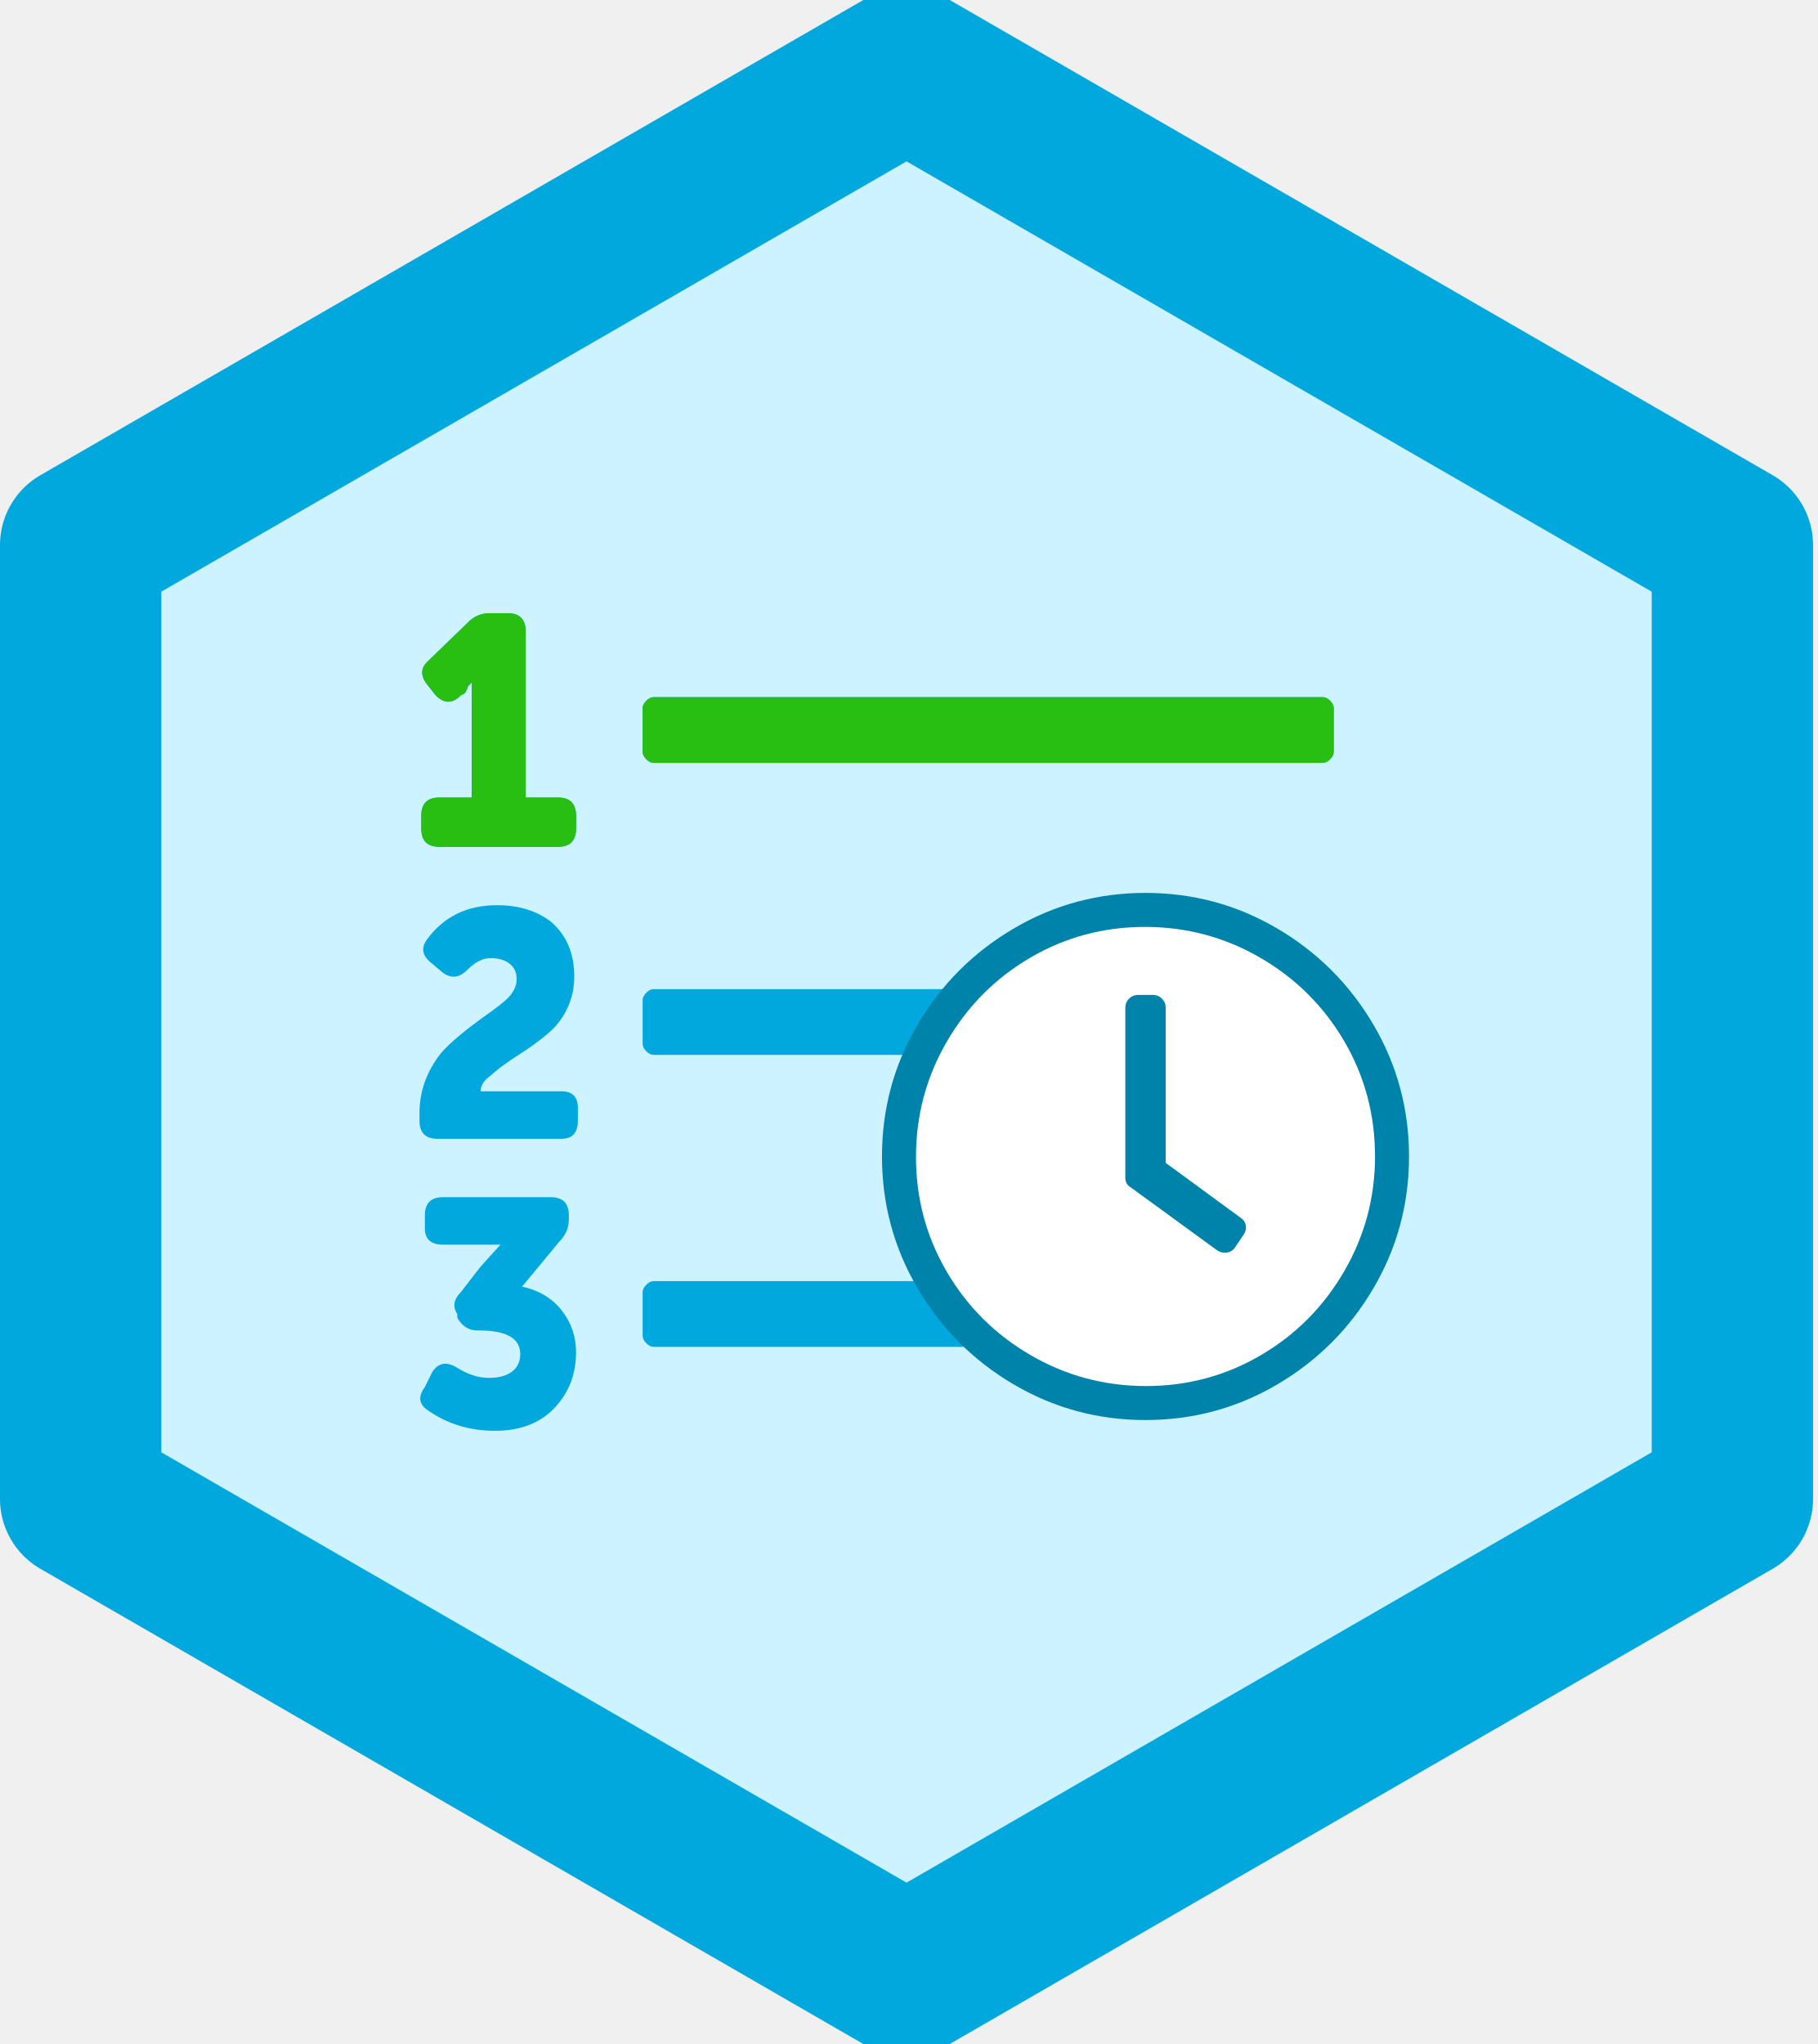
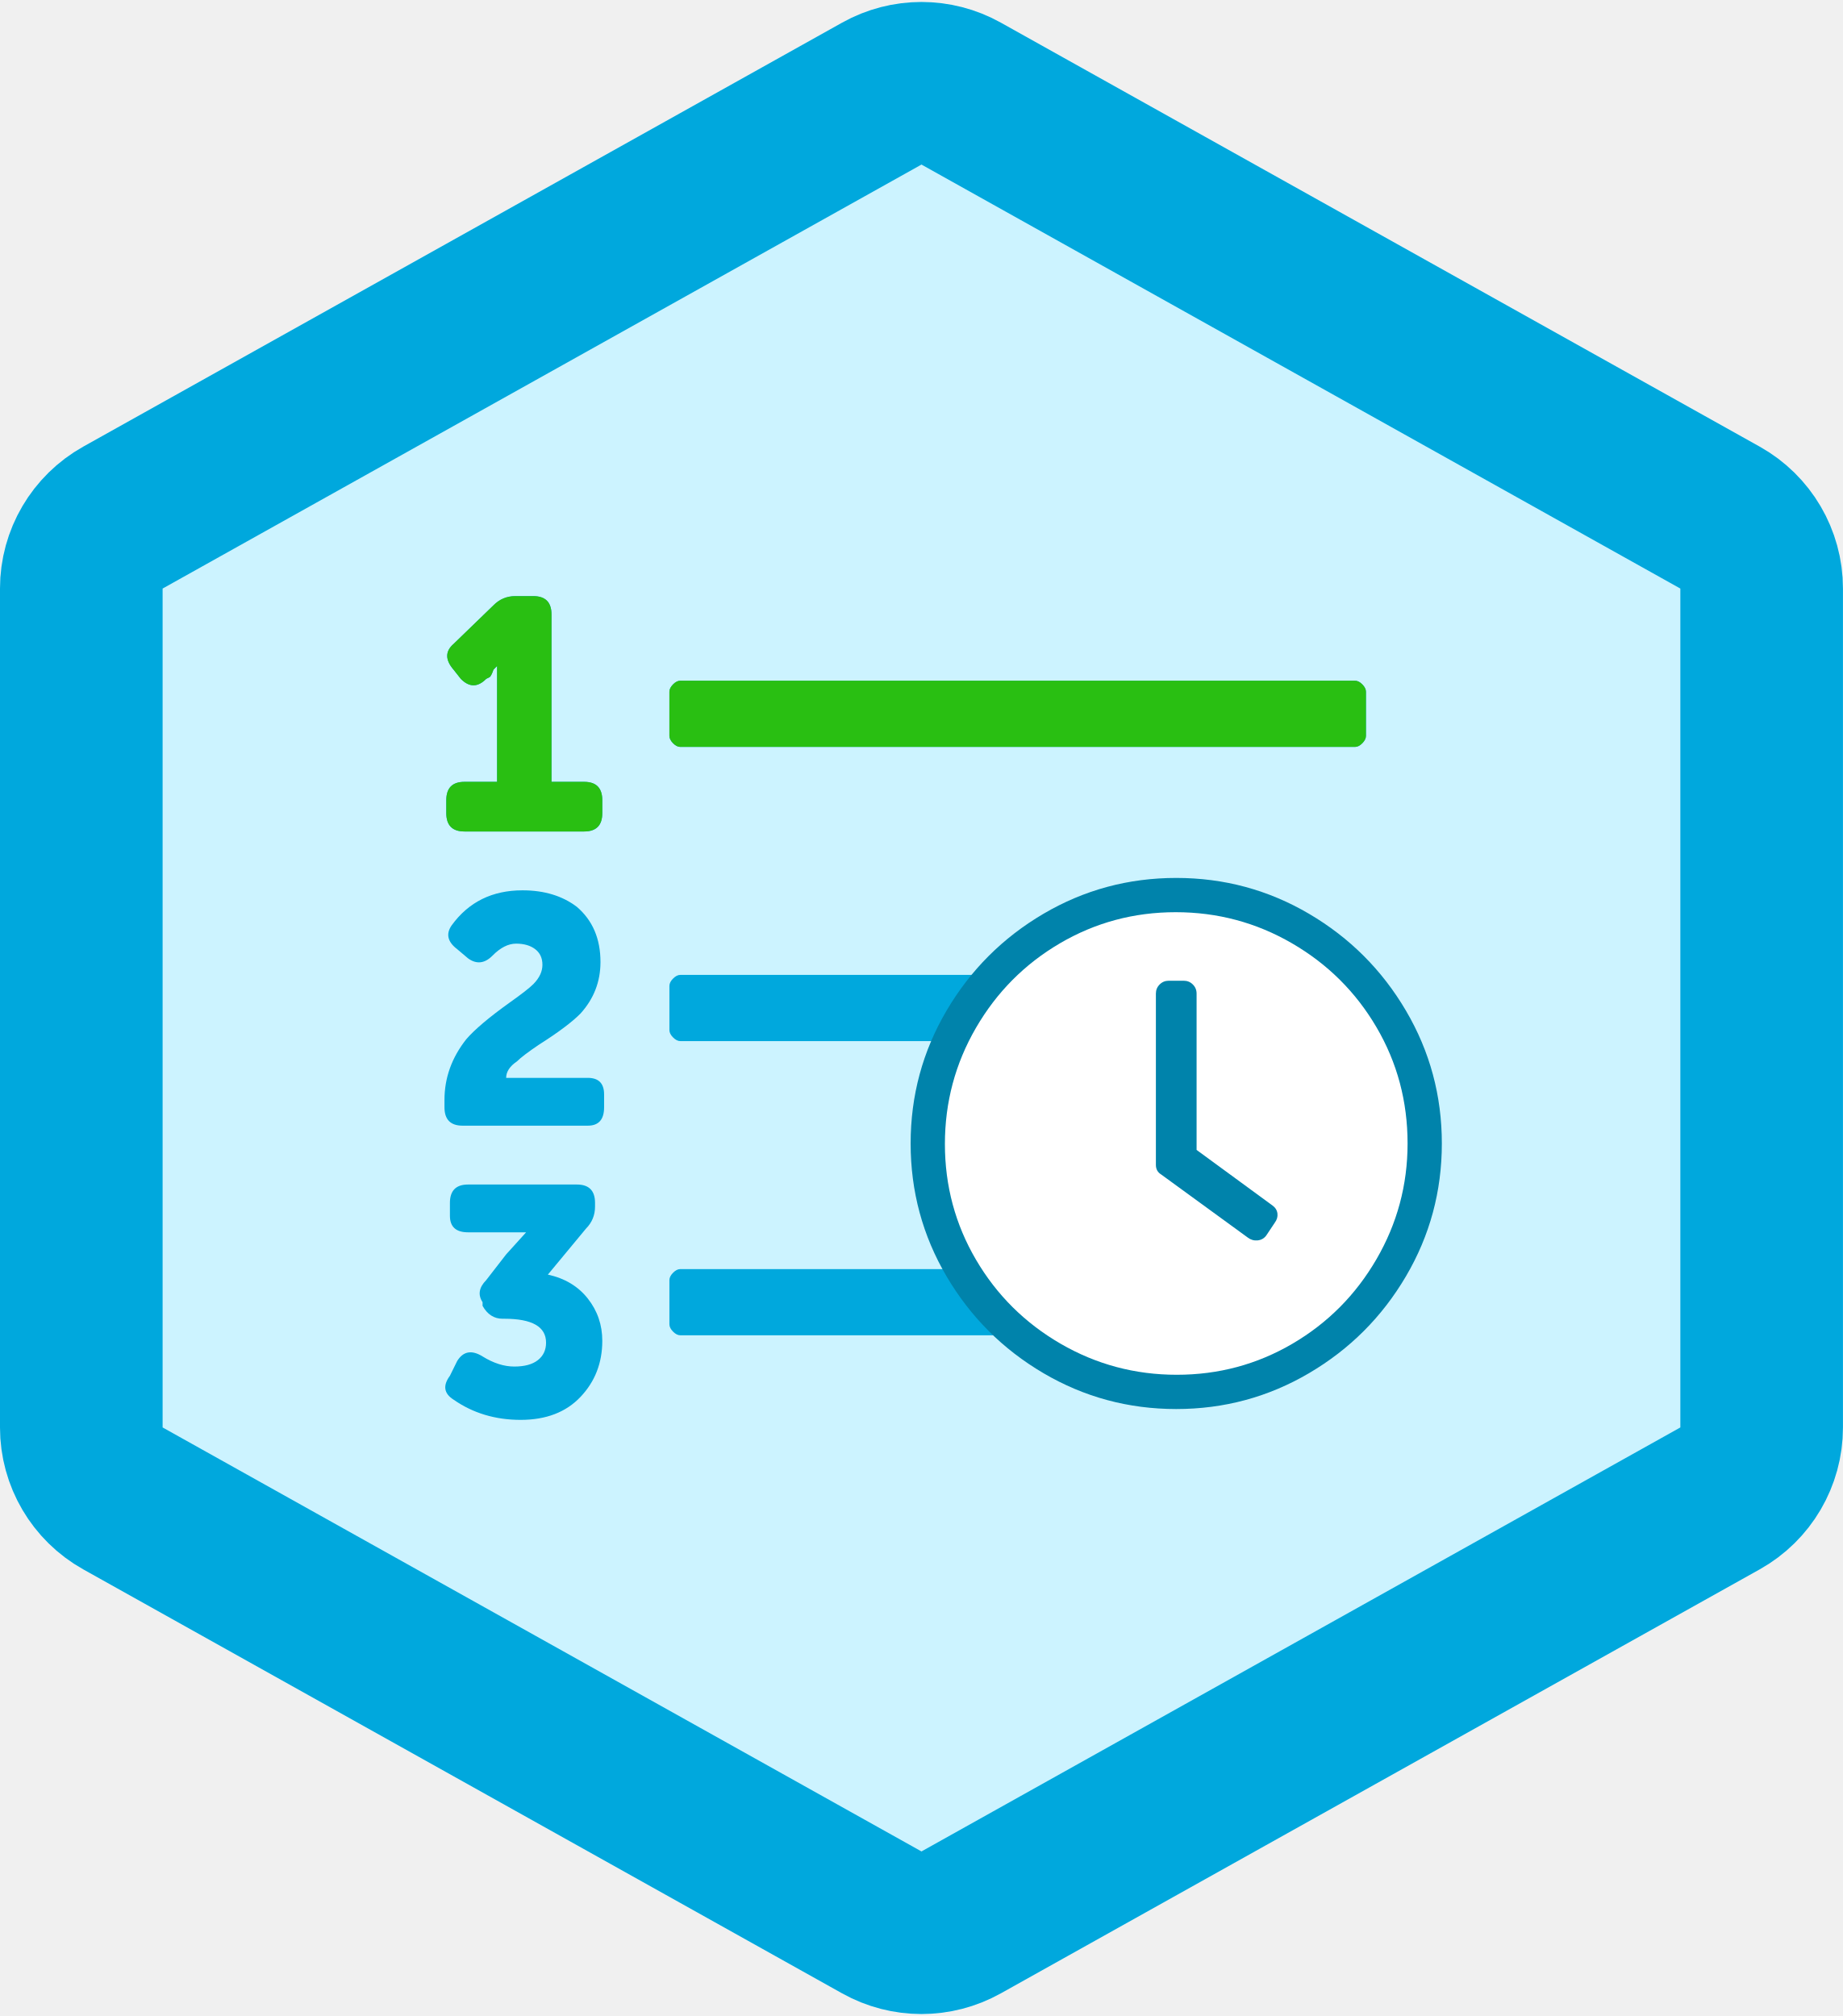
- <svg xmlns="http://www.w3.org/2000/svg" xmlns:xlink="http://www.w3.org/1999/xlink" width="169px" height="190px" viewBox="0 0 169 190" version="1.1">
+ <svg xmlns="http://www.w3.org/2000/svg" xmlns:xlink="http://www.w3.org/1999/xlink" width="170px" height="186px" viewBox="0 0 170 186" version="1.1">
  <defs>
-     <polygon id="path-1" points="69.282 0 138.564 40 138.564 120 69.282 160 3.19744231e-14 120 -1.24344979e-14 40" />
+     <path d="M92.317,4.089 L162.317,43.207 C167.061,45.858 170,50.867 170,56.301 L170,133.699 C170,139.133 167.061,144.142 162.317,146.793 L92.317,185.911 C87.77,188.452 82.23,188.452 77.683,185.911 L7.683,146.793 C2.939,144.142 -3.55271368e-15,139.133 -3.55271368e-15,133.699 L-1.0658141e-14,56.301 C-1.59872116e-14,50.867 2.939,45.858 7.683,43.207 L77.683,4.089 C82.23,1.548 87.77,1.548 92.317,4.089 Z" id="path-1" />
  </defs>
-   <g id="Hexagons" stroke="none" stroke-width="1" fill="none" fill-rule="evenodd" transform="translate(-466, -875)">
-     <g id="pinax-waitinglist" transform="translate(481, 890)">
-       <g id="Polygon-Copy-27" stroke-linejoin="round">
-         <use fill="#CCF3FF" fill-rule="evenodd" xlink:href="#path-1" />
-         <path stroke="#00A8DD" stroke-width="15" d="M69.282,-8.66 L146.064,35.67 L146.064,124.33 L69.282,168.66 L-7.5,124.33 L-7.5,35.67 L69.282,-8.66 Z" />
-       </g>
-       <g transform="translate(24, 42)">
-         <path d="M0.167,18.83 C0.167,17.699 0.725,17.134 1.841,17.134 L4.852,17.134 L4.852,6.446 L4.518,6.786 C4.406,7.125 4.295,7.351 4.183,7.464 L3.848,7.634 C3.068,8.426 2.287,8.426 1.506,7.634 L0.837,6.786 C0.056,5.881 0.056,5.089 0.837,4.411 L4.518,0.848 C5.075,0.283 5.745,0 6.526,0 L8.199,0 C9.314,0 9.872,0.565 9.872,1.696 L9.872,17.134 L12.884,17.134 C13.999,17.134 14.557,17.699 14.557,18.83 L14.557,20.018 C14.557,21.149 13.999,21.714 12.884,21.714 L1.841,21.714 C0.725,21.714 0.167,21.149 0.167,20.018 L0.167,18.83 Z M0,46.482 C0,44.446 0.669,42.58 2.008,40.884 C2.789,39.979 4.127,38.848 6.024,37.491 C7.139,36.699 7.864,36.134 8.199,35.795 C8.757,35.229 9.035,34.635 9.035,34.013 C9.035,33.391 8.812,32.911 8.366,32.571 C7.92,32.232 7.334,32.062 6.609,32.062 C5.884,32.062 5.159,32.43 4.434,33.165 C3.709,33.9 2.956,33.985 2.175,33.42 L1.171,32.571 C0.279,31.893 0.112,31.158 0.669,30.366 C2.231,28.217 4.406,27.143 7.195,27.143 C9.203,27.143 10.876,27.652 12.215,28.67 C13.665,29.914 14.39,31.61 14.39,33.759 C14.39,35.568 13.776,37.152 12.549,38.509 C11.768,39.301 10.486,40.262 8.701,41.393 C7.697,42.071 7.028,42.58 6.693,42.92 C6.024,43.372 5.689,43.881 5.689,44.446 L13.219,44.446 C14.222,44.446 14.724,44.955 14.724,45.973 L14.724,47.161 C14.724,48.292 14.222,48.857 13.219,48.857 L1.673,48.857 C0.558,48.857 0,48.292 0,47.161 L0,46.482 Z M1.171,70.571 C1.729,69.667 2.51,69.525 3.514,70.147 C4.518,70.769 5.494,71.08 6.442,71.08 C7.39,71.08 8.115,70.882 8.617,70.487 C9.119,70.091 9.37,69.554 9.37,68.875 C9.37,67.405 8.087,66.67 5.522,66.67 L5.354,66.67 C4.573,66.67 3.96,66.274 3.514,65.482 L3.514,65.143 C3.068,64.464 3.179,63.786 3.848,63.107 L5.689,60.732 L7.53,58.696 L2.175,58.696 C1.06,58.696 0.502,58.188 0.502,57.17 L0.502,55.982 C0.502,54.851 1.06,54.286 2.175,54.286 L12.215,54.286 C13.33,54.286 13.888,54.851 13.888,55.982 L13.888,56.321 C13.888,57.113 13.609,57.792 13.051,58.357 L9.537,62.598 C11.099,62.938 12.326,63.673 13.219,64.804 C14.111,65.935 14.557,67.235 14.557,68.705 C14.557,70.741 13.888,72.466 12.549,73.879 C11.211,75.293 9.37,76 7.028,76 C4.685,76 2.621,75.378 0.837,74.134 C-0.056,73.568 -0.167,72.833 0.502,71.929 L1.171,70.571 Z M85,12.893 C85,13.119 84.888,13.345 84.665,13.571 C84.442,13.798 84.219,13.911 83.996,13.911 L21.752,13.911 C21.529,13.911 21.306,13.798 21.083,13.571 C20.86,13.345 20.748,13.119 20.748,12.893 L20.748,8.821 C20.748,8.595 20.86,8.369 21.083,8.143 C21.306,7.917 21.529,7.804 21.752,7.804 L83.996,7.804 C84.219,7.804 84.442,7.917 84.665,8.143 C84.888,8.369 85,8.595 85,8.821 L85,12.893 Z M85,40.036 C85,40.262 84.888,40.488 84.665,40.714 C84.442,40.94 84.219,41.054 83.996,41.054 L21.752,41.054 C21.529,41.054 21.306,40.94 21.083,40.714 C20.86,40.488 20.748,40.262 20.748,40.036 L20.748,35.964 C20.748,35.738 20.86,35.512 21.083,35.286 C21.306,35.06 21.529,34.946 21.752,34.946 L83.996,34.946 C84.219,34.946 84.442,35.06 84.665,35.286 C84.888,35.512 85,35.738 85,35.964 L85,40.036 Z M85,67.179 C85,67.405 84.888,67.631 84.665,67.857 C84.442,68.083 84.219,68.196 83.996,68.196 L21.752,68.196 C21.529,68.196 21.306,68.083 21.083,67.857 C20.86,67.631 20.748,67.405 20.748,67.179 L20.748,63.107 C20.748,62.881 20.86,62.655 21.083,62.429 C21.306,62.202 21.529,62.089 21.752,62.089 L83.996,62.089 C84.219,62.089 84.442,62.202 84.665,62.429 C84.888,62.655 85,62.881 85,63.107 L85,67.179 Z" id="pinax-referrals-copy-6" fill="#00A8DD" />
-         <g id="Group-2" fill="#29BF12">
-           <path d="M0.167,18.83 C0.167,17.699 0.725,17.134 1.841,17.134 L4.852,17.134 L4.852,6.446 L4.518,6.786 C4.406,7.125 4.295,7.351 4.183,7.464 L3.848,7.634 C3.068,8.426 2.287,8.426 1.506,7.634 L0.837,6.786 C0.056,5.881 0.056,5.089 0.837,4.411 L4.518,0.848 C5.075,0.283 5.745,0 6.526,0 L8.199,0 C9.314,0 9.872,0.565 9.872,1.696 L9.872,17.134 L12.884,17.134 C13.999,17.134 14.557,17.699 14.557,18.83 L14.557,20.018 C14.557,21.149 13.999,21.714 12.884,21.714 L1.841,21.714 C0.725,21.714 0.167,21.149 0.167,20.018 L0.167,18.83 Z" id="Path-Copy-3" />
-           <path d="M85,12.893 C85,13.119 84.888,13.345 84.665,13.571 C84.442,13.798 84.219,13.911 83.996,13.911 L21.752,13.911 C21.529,13.911 21.306,13.798 21.083,13.571 C20.86,13.345 20.748,13.119 20.748,12.893 L20.748,8.821 C20.748,8.595 20.86,8.369 21.083,8.143 C21.306,7.917 21.529,7.804 21.752,7.804 L83.996,7.804 C84.219,7.804 84.442,7.917 84.665,8.143 C84.888,8.369 85,8.595 85,8.821 L85,12.893 Z" id="Path-Copy-2" />
+   <g id="Hexagons" stroke="none" stroke-width="1" fill="none" fill-rule="evenodd" transform="translate(-464, -877)">
+     <g id="pinax-waitinglist" transform="translate(464, 875)">
+       <g>
+         <g id="Badge">
+           <use fill="#CCF3FF" fill-rule="evenodd" xlink:href="#path-1" />
+           <path stroke="#00A8DD" stroke-width="15" d="M88.659,10.636 C86.385,9.366 83.615,9.366 81.341,10.636 L11.341,49.754 C8.97,51.079 7.5,53.584 7.5,56.301 L7.5,133.699 C7.5,136.416 8.97,138.921 11.341,140.246 L81.341,179.364 C83.615,180.634 86.385,180.634 88.659,179.364 L158.659,140.246 C161.03,138.921 162.5,136.416 162.5,133.699 L162.5,56.301 C162.5,53.584 161.03,51.079 158.659,49.754 L88.659,10.636 Z" />
        </g>
-         <g id="Group" transform="translate(43, 26)">
-           <path d="M46.421,24.5 C46.421,20.508 45.44,16.838 43.478,13.489 C41.516,10.14 38.843,7.484 35.461,5.522 C32.078,3.56 28.407,2.579 24.449,2.579 C20.491,2.579 16.838,3.56 13.489,5.522 C10.14,7.484 7.484,10.157 5.522,13.539 C3.56,16.922 2.579,20.593 2.579,24.551 C2.579,28.509 3.56,32.162 5.522,35.511 C7.484,38.86 10.157,41.516 13.539,43.478 C16.922,45.44 20.593,46.421 24.551,46.421 C28.509,46.421 32.162,45.44 35.511,43.478 C38.86,41.516 41.516,38.843 43.478,35.461 C45.44,32.078 46.421,28.424 46.421,24.5 Z" id="Path" fill="#FFFFFF" />
-           <path d="M24.5,0 C28.913,0 32.996,1.103 36.75,3.309 C40.504,5.516 43.484,8.496 45.691,12.25 C47.897,16.004 49,20.087 49,24.5 C49,28.913 47.897,32.996 45.691,36.75 C43.484,40.504 40.504,43.484 36.75,45.691 C32.996,47.897 28.913,49 24.5,49 C20.087,49 16.004,47.897 12.25,45.691 C8.496,43.484 5.516,40.504 3.309,36.75 C1.103,32.996 0,28.913 0,24.5 C0,20.087 1.103,16.004 3.309,12.25 C5.516,8.496 8.496,5.516 12.25,3.309 C16.004,1.103 20.087,0 24.5,0 Z M45.839,24.5 C45.839,20.614 44.884,17.041 42.974,13.781 C41.064,10.521 38.462,7.936 35.169,6.026 C31.876,4.116 28.303,3.161 24.451,3.161 C20.598,3.161 17.041,4.116 13.781,6.026 C10.521,7.936 7.936,10.538 6.026,13.831 C4.116,17.124 3.161,20.697 3.161,24.549 C3.161,28.402 4.116,31.959 6.026,35.219 C7.936,38.479 10.538,41.064 13.831,42.974 C17.124,44.884 20.697,45.839 24.549,45.839 C28.402,45.839 31.959,44.884 35.219,42.974 C38.479,41.064 41.064,38.462 42.974,35.169 C44.884,31.876 45.839,28.32 45.839,24.5 Z M23.117,27.365 C22.788,27.167 22.623,26.871 22.623,26.476 L22.623,10.669 C22.623,10.34 22.738,10.06 22.969,9.83 C23.199,9.599 23.479,9.484 23.808,9.484 L25.192,9.484 C25.521,9.484 25.801,9.599 26.031,9.83 C26.262,10.06 26.377,10.34 26.377,10.669 L26.377,25.093 L33.391,30.23 C33.655,30.427 33.803,30.674 33.836,30.971 C33.869,31.267 33.786,31.547 33.589,31.81 L32.798,32.996 C32.601,33.259 32.337,33.408 32.008,33.441 C31.679,33.473 31.382,33.391 31.119,33.194 L23.117,27.365 Z" id="pinax-referrals-copy-7" fill="#0083AB" />
+         <g id="Icon" transform="translate(41, 57)">
+           <path d="M0.167,18.83 C0.167,17.699 0.725,17.134 1.841,17.134 L4.852,17.134 L4.852,6.446 L4.518,6.786 C4.406,7.125 4.295,7.351 4.183,7.464 L3.848,7.634 C3.068,8.426 2.287,8.426 1.506,7.634 L0.837,6.786 C0.056,5.881 0.056,5.089 0.837,4.411 L4.518,0.848 C5.075,0.283 5.745,0 6.526,0 L8.199,0 C9.314,0 9.872,0.565 9.872,1.696 L9.872,17.134 L12.884,17.134 C13.999,17.134 14.557,17.699 14.557,18.83 L14.557,20.018 C14.557,21.149 13.999,21.714 12.884,21.714 L1.841,21.714 C0.725,21.714 0.167,21.149 0.167,20.018 L0.167,18.83 Z M0,46.482 C0,44.446 0.669,42.58 2.008,40.884 C2.789,39.979 4.127,38.848 6.024,37.491 C7.139,36.699 7.864,36.134 8.199,35.795 C8.757,35.229 9.035,34.635 9.035,34.013 C9.035,33.391 8.812,32.911 8.366,32.571 C7.92,32.232 7.334,32.062 6.609,32.062 C5.884,32.062 5.159,32.43 4.434,33.165 C3.709,33.9 2.956,33.985 2.175,33.42 L1.171,32.571 C0.279,31.893 0.112,31.158 0.669,30.366 C2.231,28.217 4.406,27.143 7.195,27.143 C9.203,27.143 10.876,27.652 12.215,28.67 C13.665,29.914 14.39,31.61 14.39,33.759 C14.39,35.568 13.776,37.152 12.549,38.509 C11.768,39.301 10.486,40.262 8.701,41.393 C7.697,42.071 7.028,42.58 6.693,42.92 C6.024,43.372 5.689,43.881 5.689,44.446 L13.219,44.446 C14.222,44.446 14.724,44.955 14.724,45.973 L14.724,47.161 C14.724,48.292 14.222,48.857 13.219,48.857 L1.673,48.857 C0.558,48.857 0,48.292 0,47.161 L0,46.482 Z M1.171,70.571 C1.729,69.667 2.51,69.525 3.514,70.147 C4.518,70.769 5.494,71.08 6.442,71.08 C7.39,71.08 8.115,70.882 8.617,70.487 C9.119,70.091 9.37,69.554 9.37,68.875 C9.37,67.405 8.087,66.67 5.522,66.67 L5.354,66.67 C4.573,66.67 3.96,66.274 3.514,65.482 L3.514,65.143 C3.068,64.464 3.179,63.786 3.848,63.107 L5.689,60.732 L7.53,58.696 L2.175,58.696 C1.06,58.696 0.502,58.188 0.502,57.17 L0.502,55.982 C0.502,54.851 1.06,54.286 2.175,54.286 L12.215,54.286 C13.33,54.286 13.888,54.851 13.888,55.982 L13.888,56.321 C13.888,57.113 13.609,57.792 13.051,58.357 L9.537,62.598 C11.099,62.938 12.326,63.673 13.219,64.804 C14.111,65.935 14.557,67.235 14.557,68.705 C14.557,70.741 13.888,72.466 12.549,73.879 C11.211,75.293 9.37,76 7.028,76 C4.685,76 2.621,75.378 0.837,74.134 C-0.056,73.568 -0.167,72.833 0.502,71.929 L1.171,70.571 Z M85,12.893 C85,13.119 84.888,13.345 84.665,13.571 C84.442,13.798 84.219,13.911 83.996,13.911 L21.752,13.911 C21.529,13.911 21.306,13.798 21.083,13.571 C20.86,13.345 20.748,13.119 20.748,12.893 L20.748,8.821 C20.748,8.595 20.86,8.369 21.083,8.143 C21.306,7.917 21.529,7.804 21.752,7.804 L83.996,7.804 C84.219,7.804 84.442,7.917 84.665,8.143 C84.888,8.369 85,8.595 85,8.821 L85,12.893 Z M85,40.036 C85,40.262 84.888,40.488 84.665,40.714 C84.442,40.94 84.219,41.054 83.996,41.054 L21.752,41.054 C21.529,41.054 21.306,40.94 21.083,40.714 C20.86,40.488 20.748,40.262 20.748,40.036 L20.748,35.964 C20.748,35.738 20.86,35.512 21.083,35.286 C21.306,35.06 21.529,34.946 21.752,34.946 L83.996,34.946 C84.219,34.946 84.442,35.06 84.665,35.286 C84.888,35.512 85,35.738 85,35.964 L85,40.036 Z M85,67.179 C85,67.405 84.888,67.631 84.665,67.857 C84.442,68.083 84.219,68.196 83.996,68.196 L21.752,68.196 C21.529,68.196 21.306,68.083 21.083,67.857 C20.86,67.631 20.748,67.405 20.748,67.179 L20.748,63.107 C20.748,62.881 20.86,62.655 21.083,62.429 C21.306,62.202 21.529,62.089 21.752,62.089 L83.996,62.089 C84.219,62.089 84.442,62.202 84.665,62.429 C84.888,62.655 85,62.881 85,63.107 L85,67.179 Z" id="pinax-referrals-copy-6" fill="#00A8DD" />
+           <g id="Group-2" fill="#29BF12">
+             <path d="M0.167,18.83 C0.167,17.699 0.725,17.134 1.841,17.134 L4.852,17.134 L4.852,6.446 L4.518,6.786 C4.406,7.125 4.295,7.351 4.183,7.464 L3.848,7.634 C3.068,8.426 2.287,8.426 1.506,7.634 L0.837,6.786 C0.056,5.881 0.056,5.089 0.837,4.411 L4.518,0.848 C5.075,0.283 5.745,0 6.526,0 L8.199,0 C9.314,0 9.872,0.565 9.872,1.696 L9.872,17.134 L12.884,17.134 C13.999,17.134 14.557,17.699 14.557,18.83 L14.557,20.018 C14.557,21.149 13.999,21.714 12.884,21.714 L1.841,21.714 C0.725,21.714 0.167,21.149 0.167,20.018 L0.167,18.83 Z" id="Path-Copy-3" />
+             <path d="M85,12.893 C85,13.119 84.888,13.345 84.665,13.571 C84.442,13.798 84.219,13.911 83.996,13.911 L21.752,13.911 C21.529,13.911 21.306,13.798 21.083,13.571 C20.86,13.345 20.748,13.119 20.748,12.893 L20.748,8.821 C20.748,8.595 20.86,8.369 21.083,8.143 C21.306,7.917 21.529,7.804 21.752,7.804 L83.996,7.804 C84.219,7.804 84.442,7.917 84.665,8.143 C84.888,8.369 85,8.595 85,8.821 L85,12.893 Z" id="Path-Copy-2" />
+           </g>
+           <g id="Group" transform="translate(43, 26)">
+             <path d="M46.421,24.5 C46.421,20.508 45.44,16.838 43.478,13.489 C41.516,10.14 38.843,7.484 35.461,5.522 C32.078,3.56 28.407,2.579 24.449,2.579 C20.491,2.579 16.838,3.56 13.489,5.522 C10.14,7.484 7.484,10.157 5.522,13.539 C3.56,16.922 2.579,20.593 2.579,24.551 C2.579,28.509 3.56,32.162 5.522,35.511 C7.484,38.86 10.157,41.516 13.539,43.478 C16.922,45.44 20.593,46.421 24.551,46.421 C28.509,46.421 32.162,45.44 35.511,43.478 C38.86,41.516 41.516,38.843 43.478,35.461 C45.44,32.078 46.421,28.424 46.421,24.5 Z" id="Path" fill="#FFFFFF" />
+             <path d="M24.5,0 C28.913,0 32.996,1.103 36.75,3.309 C40.504,5.516 43.484,8.496 45.691,12.25 C47.897,16.004 49,20.087 49,24.5 C49,28.913 47.897,32.996 45.691,36.75 C43.484,40.504 40.504,43.484 36.75,45.691 C32.996,47.897 28.913,49 24.5,49 C20.087,49 16.004,47.897 12.25,45.691 C8.496,43.484 5.516,40.504 3.309,36.75 C1.103,32.996 0,28.913 0,24.5 C0,20.087 1.103,16.004 3.309,12.25 C5.516,8.496 8.496,5.516 12.25,3.309 C16.004,1.103 20.087,0 24.5,0 Z M45.839,24.5 C45.839,20.614 44.884,17.041 42.974,13.781 C41.064,10.521 38.462,7.936 35.169,6.026 C31.876,4.116 28.303,3.161 24.451,3.161 C20.598,3.161 17.041,4.116 13.781,6.026 C10.521,7.936 7.936,10.538 6.026,13.831 C4.116,17.124 3.161,20.697 3.161,24.549 C3.161,28.402 4.116,31.959 6.026,35.219 C7.936,38.479 10.538,41.064 13.831,42.974 C17.124,44.884 20.697,45.839 24.549,45.839 C28.402,45.839 31.959,44.884 35.219,42.974 C38.479,41.064 41.064,38.462 42.974,35.169 C44.884,31.876 45.839,28.32 45.839,24.5 Z M23.117,27.365 C22.788,27.167 22.623,26.871 22.623,26.476 L22.623,10.669 C22.623,10.34 22.738,10.06 22.969,9.83 C23.199,9.599 23.479,9.484 23.808,9.484 L25.192,9.484 C25.521,9.484 25.801,9.599 26.031,9.83 C26.262,10.06 26.377,10.34 26.377,10.669 L26.377,25.093 L33.391,30.23 C33.655,30.427 33.803,30.674 33.836,30.971 C33.869,31.267 33.786,31.547 33.589,31.81 L32.798,32.996 C32.601,33.259 32.337,33.408 32.008,33.441 C31.679,33.473 31.382,33.391 31.119,33.194 L23.117,27.365 Z" id="pinax-referrals-copy-7" fill="#0083AB" />
+           </g>
        </g>
      </g>
    </g>
  </g>
</svg>
